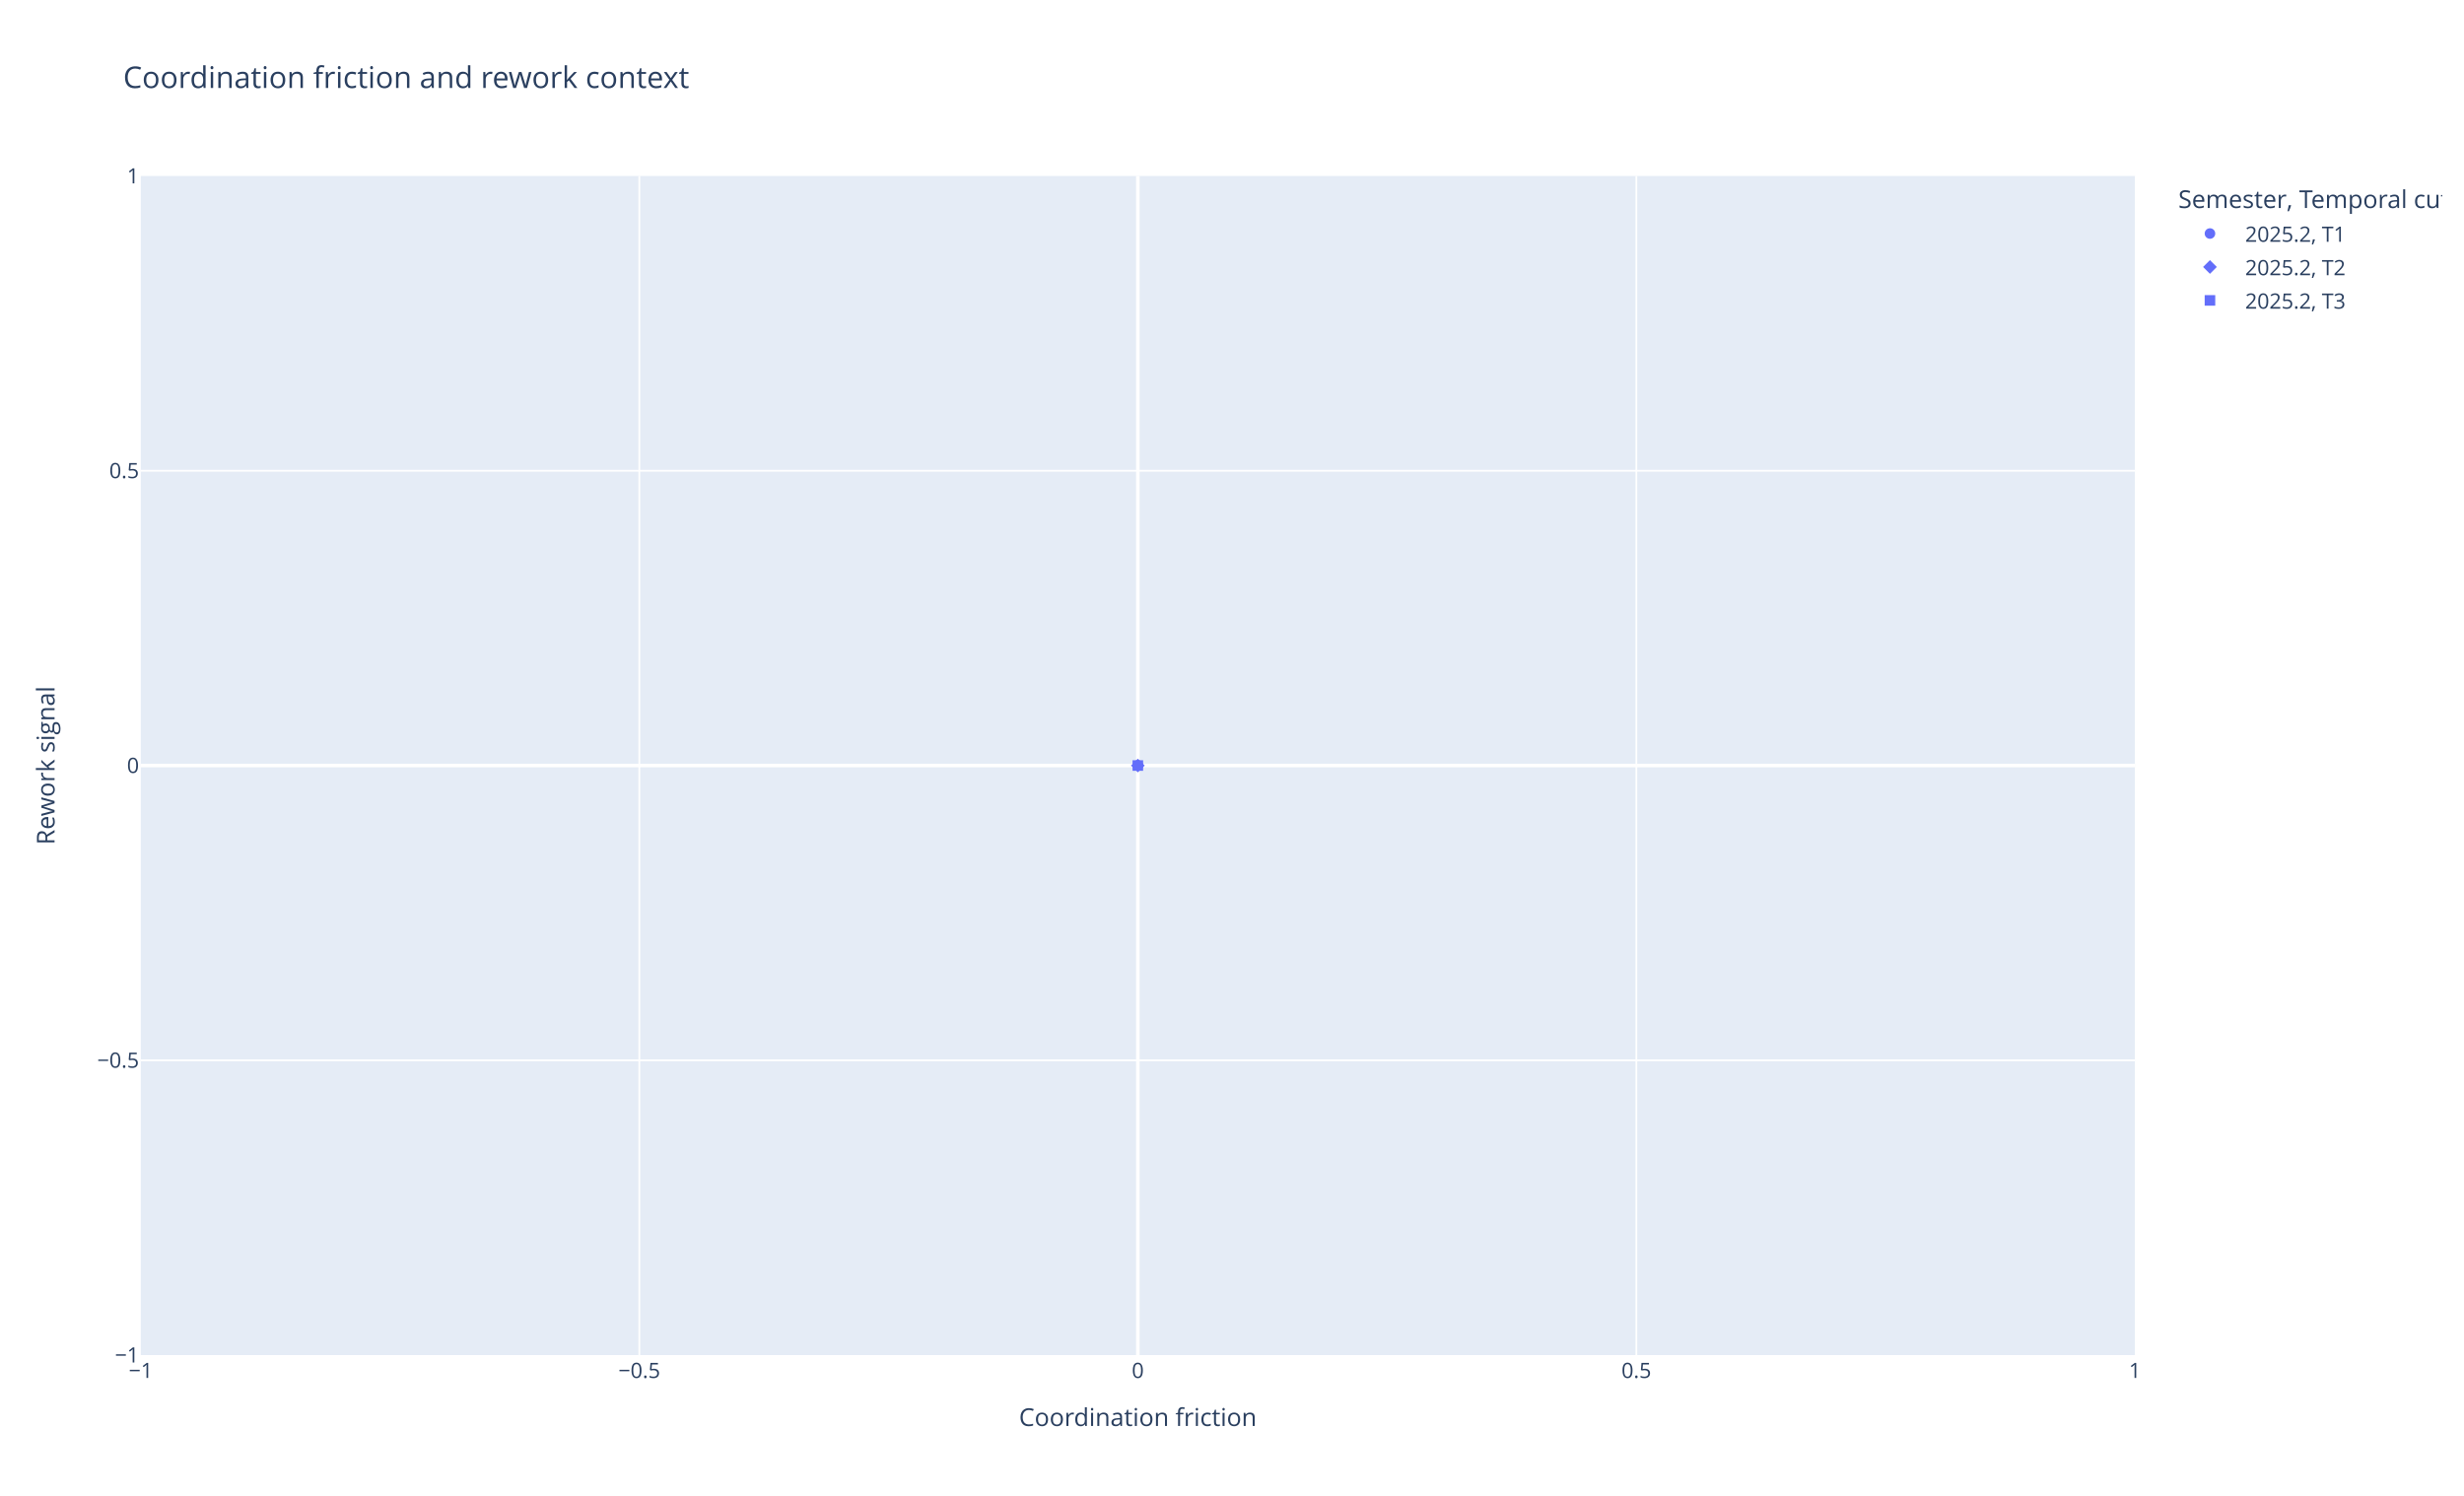
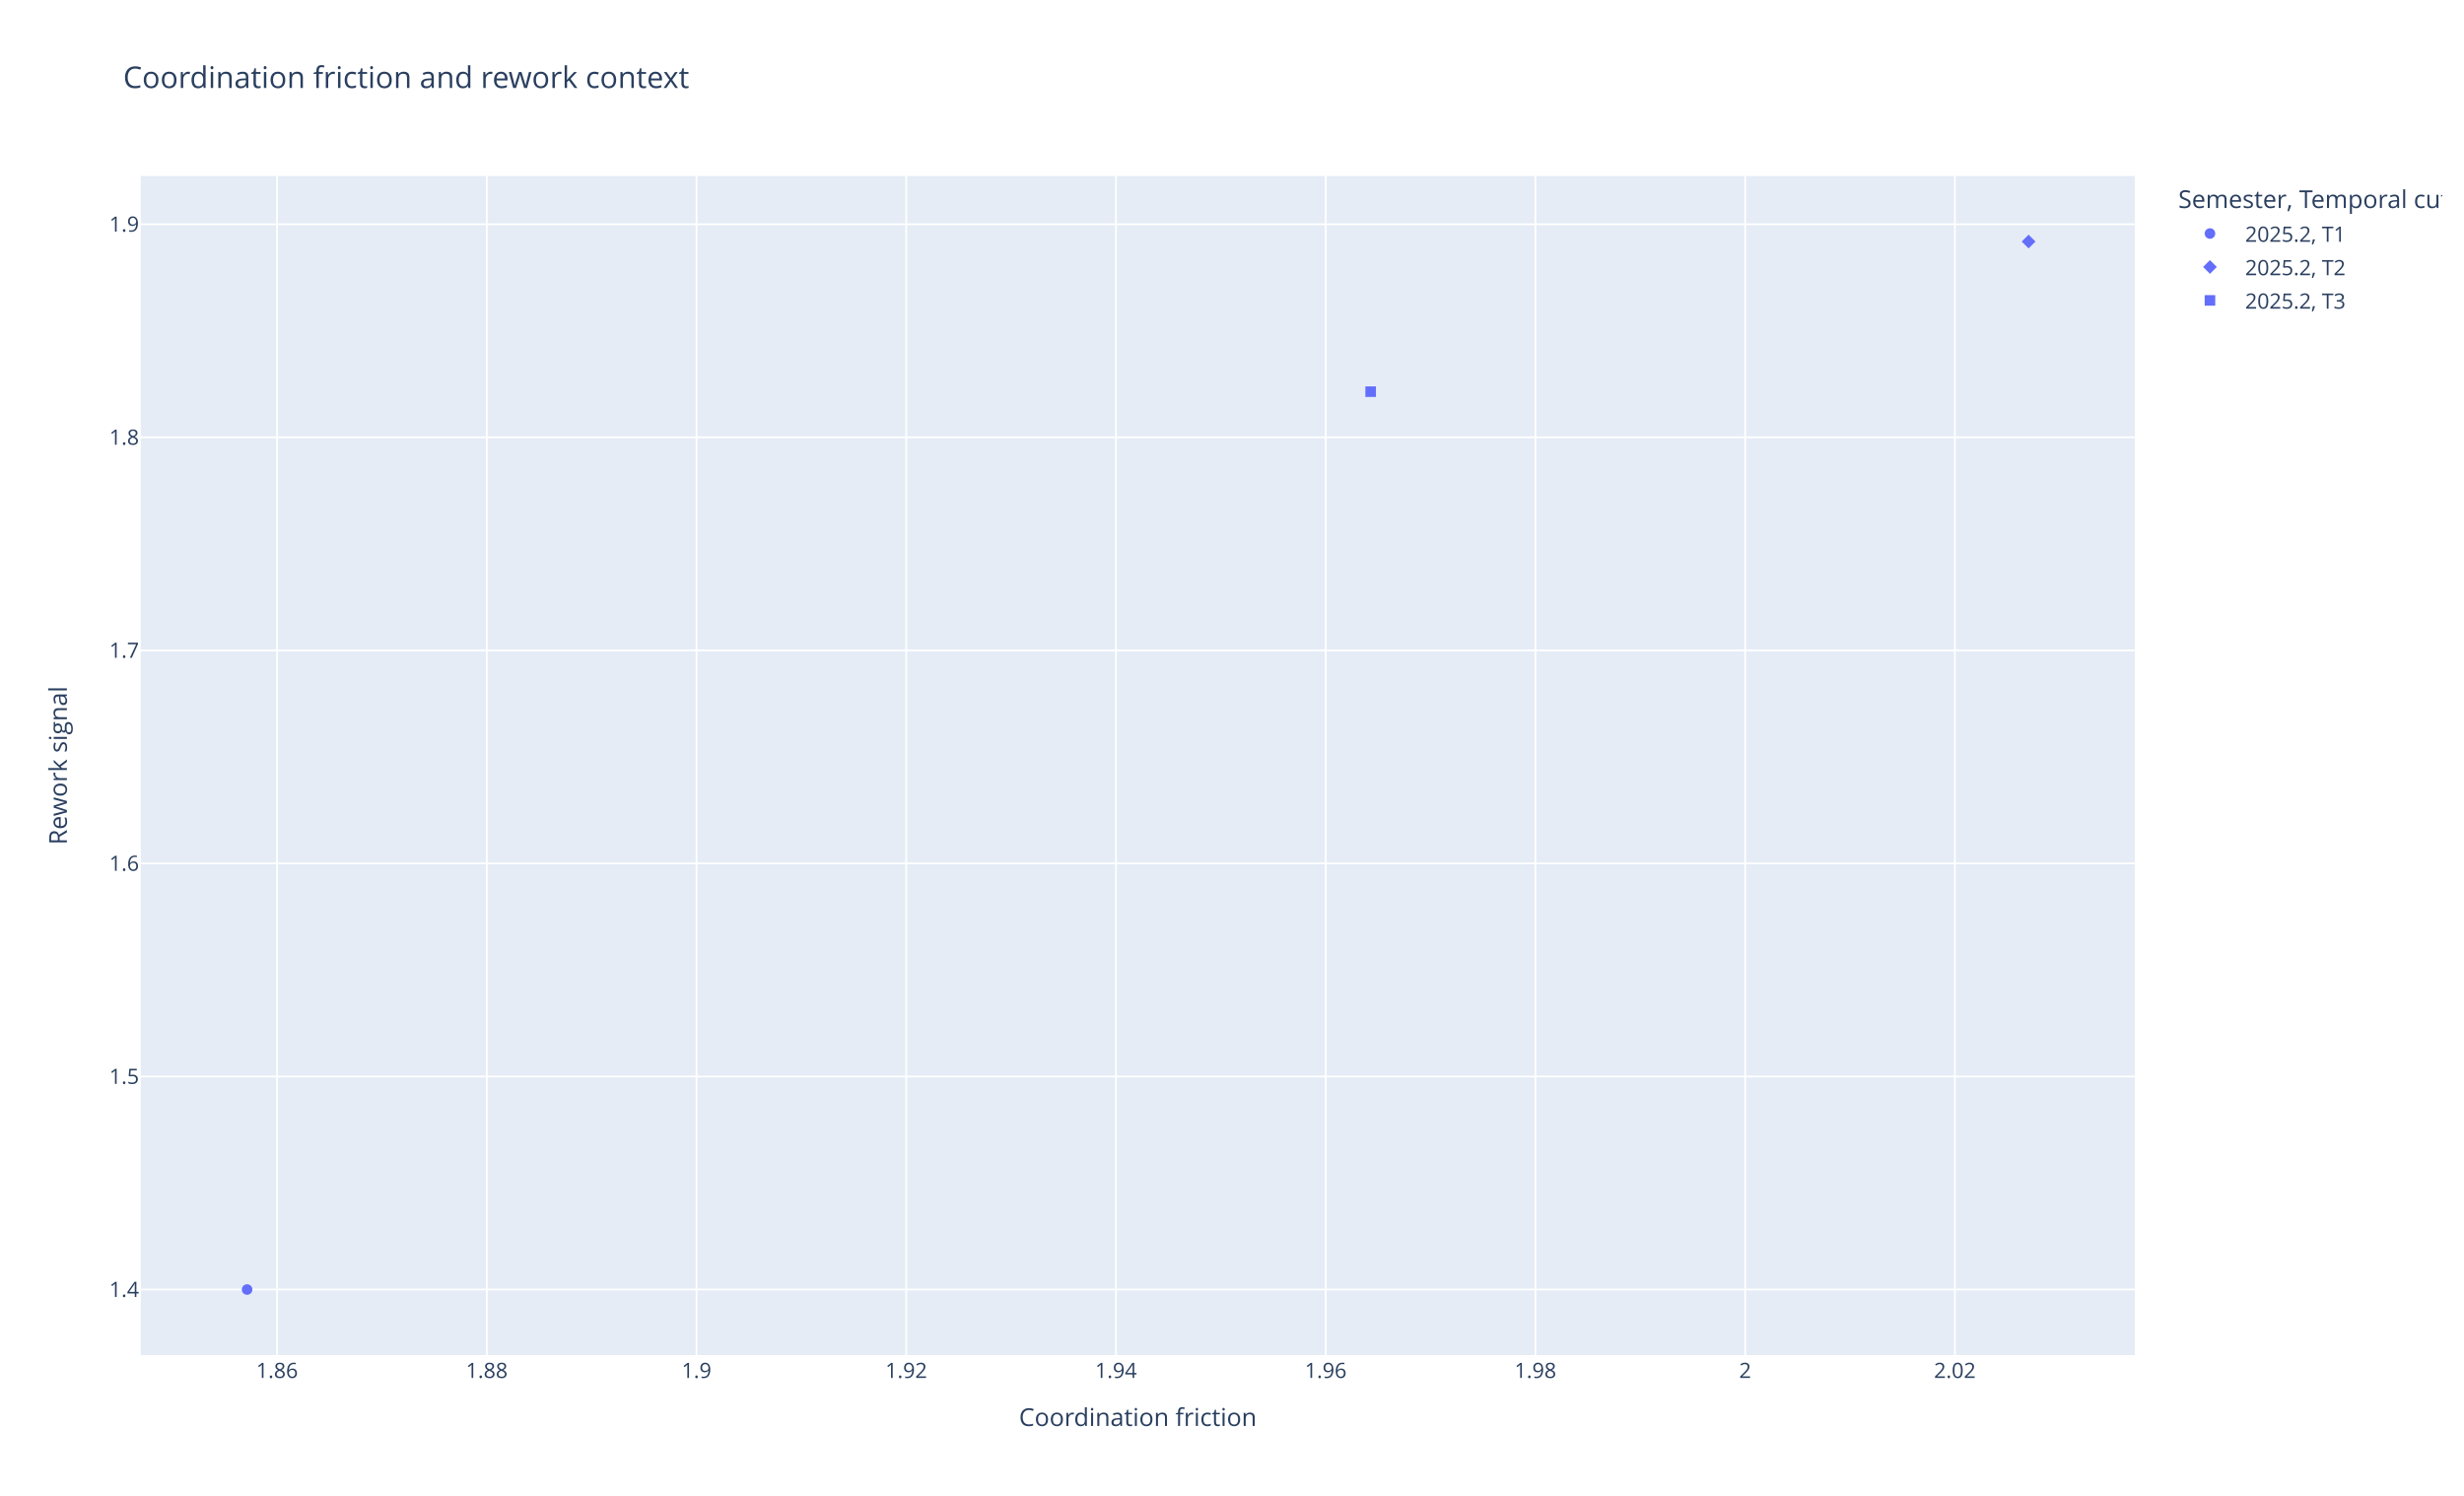
<svg xmlns="http://www.w3.org/2000/svg" class="main-svg" width="1400" height="850" style="" viewBox="0 0 1400 850">
  <rect x="0" y="0" width="1400" height="850" style="fill: rgb(255, 255, 255); fill-opacity: 1;" />
-   <defs id="defs-d12d23">
+   <defs id="defs-315cd1">
    <g class="clips">
-       <clipPath id="clipd12d23xyplot" class="plotclip">
+       <clipPath id="clip315cd1xyplot" class="plotclip">
        <rect width="1133" height="670" />
      </clipPath>
-       <clipPath class="axesclip" id="clipd12d23x">
+       <clipPath class="axesclip" id="clip315cd1x">
        <rect x="80" y="0" width="1133" height="850" />
      </clipPath>
-       <clipPath class="axesclip" id="clipd12d23y">
+       <clipPath class="axesclip" id="clip315cd1y">
        <rect x="0" y="100" width="1400" height="670" />
      </clipPath>
-       <clipPath class="axesclip" id="clipd12d23xy">
+       <clipPath class="axesclip" id="clip315cd1xy">
        <rect x="80" y="100" width="1133" height="670" />
      </clipPath>
    </g>
    <g class="gradients" />
    <g class="patterns" />
  </defs>
  <g class="bglayer">
    <rect class="bg" x="80" y="100" width="1133" height="670" style="fill: rgb(229, 236, 246); fill-opacity: 1; stroke-width: 0;" />
  </g>
  <g class="layer-below">
    <g class="imagelayer" />
    <g class="shapelayer" />
  </g>
  <g class="cartesianlayer">
    <g class="subplot xy">
      <g class="layer-subplot">
        <g class="shapelayer" />
        <g class="imagelayer" />
      </g>
      <g class="minor-gridlayer">
        <g class="x" />
        <g class="y" />
      </g>
      <g class="gridlayer">
        <g class="x">
-           <path class="xgrid crisp" transform="translate(363.25,0)" d="M0,100v670" style="stroke: rgb(255, 255, 255); stroke-opacity: 1; stroke-width: 1px;" />
-           <path class="xgrid crisp" transform="translate(929.75,0)" d="M0,100v670" style="stroke: rgb(255, 255, 255); stroke-opacity: 1; stroke-width: 1px;" />
+           <path class="xgrid crisp" transform="translate(157.42,0)" d="M0,100v670" style="stroke: rgb(255, 255, 255); stroke-opacity: 1; stroke-width: 1px;" />
+           <path class="xgrid crisp" transform="translate(276.59,0)" d="M0,100v670" style="stroke: rgb(255, 255, 255); stroke-opacity: 1; stroke-width: 1px;" />
+           <path class="xgrid crisp" transform="translate(395.75,0)" d="M0,100v670" style="stroke: rgb(255, 255, 255); stroke-opacity: 1; stroke-width: 1px;" />
+           <path class="xgrid crisp" transform="translate(514.91,0)" d="M0,100v670" style="stroke: rgb(255, 255, 255); stroke-opacity: 1; stroke-width: 1px;" />
+           <path class="xgrid crisp" transform="translate(634.08,0)" d="M0,100v670" style="stroke: rgb(255, 255, 255); stroke-opacity: 1; stroke-width: 1px;" />
+           <path class="xgrid crisp" transform="translate(753.24,0)" d="M0,100v670" style="stroke: rgb(255, 255, 255); stroke-opacity: 1; stroke-width: 1px;" />
+           <path class="xgrid crisp" transform="translate(872.4,0)" d="M0,100v670" style="stroke: rgb(255, 255, 255); stroke-opacity: 1; stroke-width: 1px;" />
+           <path class="xgrid crisp" transform="translate(991.57,0)" d="M0,100v670" style="stroke: rgb(255, 255, 255); stroke-opacity: 1; stroke-width: 1px;" />
+           <path class="xgrid crisp" transform="translate(1110.73,0)" d="M0,100v670" style="stroke: rgb(255, 255, 255); stroke-opacity: 1; stroke-width: 1px;" />
        </g>
        <g class="y">
-           <path class="ygrid crisp" transform="translate(0,602.5)" d="M80,0h1133" style="stroke: rgb(255, 255, 255); stroke-opacity: 1; stroke-width: 1px;" />
-           <path class="ygrid crisp" transform="translate(0,267.5)" d="M80,0h1133" style="stroke: rgb(255, 255, 255); stroke-opacity: 1; stroke-width: 1px;" />
-         </g>
-       </g>
-       <g class="zerolinelayer">
-         <path class="xzl zl crisp" transform="translate(646.5,0)" d="M0,100v670" style="stroke: rgb(255, 255, 255); stroke-opacity: 1; stroke-width: 2px;" />
-         <path class="yzl zl crisp" transform="translate(0,435)" d="M80,0h1133" style="stroke: rgb(255, 255, 255); stroke-opacity: 1; stroke-width: 2px;" />
-       </g>
+           <path class="ygrid crisp" transform="translate(0,732.75)" d="M80,0h1133" style="stroke: rgb(255, 255, 255); stroke-opacity: 1; stroke-width: 1px;" />
+           <path class="ygrid crisp" transform="translate(0,611.69)" d="M80,0h1133" style="stroke: rgb(255, 255, 255); stroke-opacity: 1; stroke-width: 1px;" />
+           <path class="ygrid crisp" transform="translate(0,490.62)" d="M80,0h1133" style="stroke: rgb(255, 255, 255); stroke-opacity: 1; stroke-width: 1px;" />
+           <path class="ygrid crisp" transform="translate(0,369.56)" d="M80,0h1133" style="stroke: rgb(255, 255, 255); stroke-opacity: 1; stroke-width: 1px;" />
+           <path class="ygrid crisp" transform="translate(0,248.5)" d="M80,0h1133" style="stroke: rgb(255, 255, 255); stroke-opacity: 1; stroke-width: 1px;" />
+           <path class="ygrid crisp" transform="translate(0,127.43)" d="M80,0h1133" style="stroke: rgb(255, 255, 255); stroke-opacity: 1; stroke-width: 1px;" />
+         </g>
+       </g>
+       <g class="zerolinelayer" />
      <path class="xlines-below" />
      <path class="ylines-below" />
      <g class="overlines-below" />
      <g class="xaxislayer-below" />
      <g class="yaxislayer-below" />
      <g class="overaxes-below" />
-       <g class="plot" transform="translate(80,100)" clip-path="url(#clipd12d23xyplot)">
+       <g class="plot" transform="translate(80,100)" clip-path="url(#clip315cd1xyplot)">
        <g class="scatterlayer mlayer">
-           <g class="trace scatter trace2e6c4d" style="stroke-miterlimit: 2; opacity: 1;">
+           <g class="trace scatter trace151dfe" style="stroke-miterlimit: 2; opacity: 1;">
            <g class="fills" />
            <g class="errorbars" />
            <g class="lines" />
            <g class="points">
-               <path class="point" transform="translate(566.5,335)" d="M3,0A3,3 0 1,1 0,-3A3,3 0 0,1 3,0Z" style="opacity: 1; stroke-width: 0px; fill: rgb(99, 110, 250); fill-opacity: 1;" />
+               <path class="point" transform="translate(60.4,632.75)" d="M3,0A3,3 0 1,1 0,-3A3,3 0 0,1 3,0Z" style="opacity: 1; stroke-width: 0px; fill: rgb(99, 110, 250); fill-opacity: 1;" />
            </g>
            <g class="text" />
          </g>
-           <g class="trace scatter trace90f24b" style="stroke-miterlimit: 2; opacity: 1;">
+           <g class="trace scatter tracea6d3d4" style="stroke-miterlimit: 2; opacity: 1;">
            <g class="fills" />
            <g class="errorbars" />
            <g class="lines" />
            <g class="points">
-               <path class="point" transform="translate(566.5,335)" d="M3.9,0L0,3.9L-3.9,0L0,-3.9Z" style="opacity: 1; stroke-width: 0px; fill: rgb(99, 110, 250); fill-opacity: 1;" />
+               <path class="point" transform="translate(1072.6,37.25)" d="M3.9,0L0,3.9L-3.9,0L0,-3.9Z" style="opacity: 1; stroke-width: 0px; fill: rgb(99, 110, 250); fill-opacity: 1;" />
            </g>
            <g class="text" />
          </g>
-           <g class="trace scatter tracee34765" style="stroke-miterlimit: 2; opacity: 1;">
+           <g class="trace scatter trace5f9897" style="stroke-miterlimit: 2; opacity: 1;">
            <g class="fills" />
            <g class="errorbars" />
            <g class="lines" />
            <g class="points">
-               <path class="point" transform="translate(566.5,335)" d="M3,3H-3V-3H3Z" style="opacity: 1; stroke-width: 0px; fill: rgb(99, 110, 250); fill-opacity: 1;" />
+               <path class="point" transform="translate(698.78,122.56)" d="M3,3H-3V-3H3Z" style="opacity: 1; stroke-width: 0px; fill: rgb(99, 110, 250); fill-opacity: 1;" />
            </g>
            <g class="text" />
          </g>
        </g>
      </g>
      <g class="overplot" />
      <path class="xlines-above crisp" d="M0,0" style="fill: none;" />
      <path class="ylines-above crisp" d="M0,0" style="fill: none;" />
      <g class="overlines-above" />
      <g class="xaxislayer-above">
        <g class="xtick">
-           <text text-anchor="middle" x="0" y="783" transform="translate(80,0)" style="font-family: 'Open Sans', verdana, arial, sans-serif; font-size: 12px; fill: rgb(42, 63, 95); fill-opacity: 1; white-space: pre; opacity: 1;">−1</text>
-         </g>
-         <g class="xtick">
-           <text text-anchor="middle" x="0" y="783" style="font-family: 'Open Sans', verdana, arial, sans-serif; font-size: 12px; fill: rgb(42, 63, 95); fill-opacity: 1; white-space: pre; opacity: 1;" transform="translate(363.25,0)">−0.5</text>
-         </g>
-         <g class="xtick">
-           <text text-anchor="middle" x="0" y="783" style="font-family: 'Open Sans', verdana, arial, sans-serif; font-size: 12px; fill: rgb(42, 63, 95); fill-opacity: 1; white-space: pre; opacity: 1;" transform="translate(646.5,0)">0</text>
-         </g>
-         <g class="xtick">
-           <text text-anchor="middle" x="0" y="783" style="font-family: 'Open Sans', verdana, arial, sans-serif; font-size: 12px; fill: rgb(42, 63, 95); fill-opacity: 1; white-space: pre; opacity: 1;" transform="translate(929.75,0)">0.5</text>
-         </g>
-         <g class="xtick">
-           <text text-anchor="middle" x="0" y="783" style="font-family: 'Open Sans', verdana, arial, sans-serif; font-size: 12px; fill: rgb(42, 63, 95); fill-opacity: 1; white-space: pre; opacity: 1;" transform="translate(1213,0)">1</text>
+           <text text-anchor="middle" x="0" y="783" transform="translate(157.42,0)" style="font-family: 'Open Sans', verdana, arial, sans-serif; font-size: 12px; fill: rgb(42, 63, 95); fill-opacity: 1; white-space: pre; opacity: 1;">1.86</text>
+         </g>
+         <g class="xtick">
+           <text text-anchor="middle" x="0" y="783" style="font-family: 'Open Sans', verdana, arial, sans-serif; font-size: 12px; fill: rgb(42, 63, 95); fill-opacity: 1; white-space: pre; opacity: 1;" transform="translate(276.59,0)">1.88</text>
+         </g>
+         <g class="xtick">
+           <text text-anchor="middle" x="0" y="783" style="font-family: 'Open Sans', verdana, arial, sans-serif; font-size: 12px; fill: rgb(42, 63, 95); fill-opacity: 1; white-space: pre; opacity: 1;" transform="translate(395.75,0)">1.9</text>
+         </g>
+         <g class="xtick">
+           <text text-anchor="middle" x="0" y="783" style="font-family: 'Open Sans', verdana, arial, sans-serif; font-size: 12px; fill: rgb(42, 63, 95); fill-opacity: 1; white-space: pre; opacity: 1;" transform="translate(514.91,0)">1.92</text>
+         </g>
+         <g class="xtick">
+           <text text-anchor="middle" x="0" y="783" style="font-family: 'Open Sans', verdana, arial, sans-serif; font-size: 12px; fill: rgb(42, 63, 95); fill-opacity: 1; white-space: pre; opacity: 1;" transform="translate(634.08,0)">1.94</text>
+         </g>
+         <g class="xtick">
+           <text text-anchor="middle" x="0" y="783" style="font-family: 'Open Sans', verdana, arial, sans-serif; font-size: 12px; fill: rgb(42, 63, 95); fill-opacity: 1; white-space: pre; opacity: 1;" transform="translate(753.24,0)">1.96</text>
+         </g>
+         <g class="xtick">
+           <text text-anchor="middle" x="0" y="783" style="font-family: 'Open Sans', verdana, arial, sans-serif; font-size: 12px; fill: rgb(42, 63, 95); fill-opacity: 1; white-space: pre; opacity: 1;" transform="translate(872.4,0)">1.98</text>
+         </g>
+         <g class="xtick">
+           <text text-anchor="middle" x="0" y="783" style="font-family: 'Open Sans', verdana, arial, sans-serif; font-size: 12px; fill: rgb(42, 63, 95); fill-opacity: 1; white-space: pre; opacity: 1;" transform="translate(991.57,0)">2</text>
+         </g>
+         <g class="xtick">
+           <text text-anchor="middle" x="0" y="783" style="font-family: 'Open Sans', verdana, arial, sans-serif; font-size: 12px; fill: rgb(42, 63, 95); fill-opacity: 1; white-space: pre; opacity: 1;" transform="translate(1110.73,0)">2.02</text>
        </g>
      </g>
      <g class="yaxislayer-above">
        <g class="ytick">
-           <text text-anchor="end" x="79" y="4.2" transform="translate(0,770)" style="font-family: 'Open Sans', verdana, arial, sans-serif; font-size: 12px; fill: rgb(42, 63, 95); fill-opacity: 1; white-space: pre; opacity: 1;">−1</text>
-         </g>
-         <g class="ytick">
-           <text text-anchor="end" x="79" y="4.2" style="font-family: 'Open Sans', verdana, arial, sans-serif; font-size: 12px; fill: rgb(42, 63, 95); fill-opacity: 1; white-space: pre; opacity: 1;" transform="translate(0,602.5)">−0.5</text>
-         </g>
-         <g class="ytick">
-           <text text-anchor="end" x="79" y="4.2" style="font-family: 'Open Sans', verdana, arial, sans-serif; font-size: 12px; fill: rgb(42, 63, 95); fill-opacity: 1; white-space: pre; opacity: 1;" transform="translate(0,435)">0</text>
-         </g>
-         <g class="ytick">
-           <text text-anchor="end" x="79" y="4.2" style="font-family: 'Open Sans', verdana, arial, sans-serif; font-size: 12px; fill: rgb(42, 63, 95); fill-opacity: 1; white-space: pre; opacity: 1;" transform="translate(0,267.5)">0.5</text>
-         </g>
-         <g class="ytick">
-           <text text-anchor="end" x="79" y="4.2" style="font-family: 'Open Sans', verdana, arial, sans-serif; font-size: 12px; fill: rgb(42, 63, 95); fill-opacity: 1; white-space: pre; opacity: 1;" transform="translate(0,100)">1</text>
+           <text text-anchor="end" x="79" y="4.2" transform="translate(0,732.75)" style="font-family: 'Open Sans', verdana, arial, sans-serif; font-size: 12px; fill: rgb(42, 63, 95); fill-opacity: 1; white-space: pre; opacity: 1;">1.4</text>
+         </g>
+         <g class="ytick">
+           <text text-anchor="end" x="79" y="4.2" style="font-family: 'Open Sans', verdana, arial, sans-serif; font-size: 12px; fill: rgb(42, 63, 95); fill-opacity: 1; white-space: pre; opacity: 1;" transform="translate(0,611.69)">1.5</text>
+         </g>
+         <g class="ytick">
+           <text text-anchor="end" x="79" y="4.2" style="font-family: 'Open Sans', verdana, arial, sans-serif; font-size: 12px; fill: rgb(42, 63, 95); fill-opacity: 1; white-space: pre; opacity: 1;" transform="translate(0,490.62)">1.6</text>
+         </g>
+         <g class="ytick">
+           <text text-anchor="end" x="79" y="4.2" style="font-family: 'Open Sans', verdana, arial, sans-serif; font-size: 12px; fill: rgb(42, 63, 95); fill-opacity: 1; white-space: pre; opacity: 1;" transform="translate(0,369.56)">1.7</text>
+         </g>
+         <g class="ytick">
+           <text text-anchor="end" x="79" y="4.2" style="font-family: 'Open Sans', verdana, arial, sans-serif; font-size: 12px; fill: rgb(42, 63, 95); fill-opacity: 1; white-space: pre; opacity: 1;" transform="translate(0,248.5)">1.8</text>
+         </g>
+         <g class="ytick">
+           <text text-anchor="end" x="79" y="4.2" style="font-family: 'Open Sans', verdana, arial, sans-serif; font-size: 12px; fill: rgb(42, 63, 95); fill-opacity: 1; white-space: pre; opacity: 1;" transform="translate(0,127.43)">1.9</text>
        </g>
      </g>
      <g class="overaxes-above" />
    </g>
  </g>
  <g class="polarlayer" />
  <g class="smithlayer" />
  <g class="ternarylayer" />
  <g class="geolayer" />
  <g class="funnelarealayer" />
  <g class="pielayer" />
  <g class="iciclelayer" />
  <g class="treemaplayer" />
  <g class="sunburstlayer" />
  <g class="glimages" />
-   <defs id="topdefs-d12d23">
+   <defs id="topdefs-315cd1">
    <g class="clips" />
-     <clipPath id="legendd12d23">
+     <clipPath id="legend315cd1">
      <rect width="152" height="86" x="0" y="0" />
    </clipPath>
  </defs>
  <g class="layer-above">
    <g class="imagelayer" />
    <g class="shapelayer" />
  </g>
  <g class="infolayer">
    <g class="legend" pointer-events="all" transform="translate(1235.66,100)">
      <rect class="bg" shape-rendering="crispEdges" width="152" height="86" x="0" y="0" style="stroke: rgb(68, 68, 68); stroke-opacity: 1; fill: rgb(255, 255, 255); fill-opacity: 1; stroke-width: 0px;" />
-       <g class="scrollbox" transform="" clip-path="url(#legendd12d23)">
+       <g class="scrollbox" transform="" clip-path="url(#legend315cd1)">
        <text class="legendtitletext" text-anchor="start" x="2" y="18.2" style="font-family: 'Open Sans', verdana, arial, sans-serif; font-size: 14px; fill: rgb(42, 63, 95); fill-opacity: 1; white-space: pre;">Semester, Temporal cut</text>
        <g class="groups" transform="">
          <g class="traces" transform="translate(0,32.7)" style="opacity: 1;">
            <text class="legendtext" text-anchor="start" x="40" y="4.68" style="font-family: 'Open Sans', verdana, arial, sans-serif; font-size: 12px; fill: rgb(42, 63, 95); fill-opacity: 1; white-space: pre;">2025.2, T1</text>
            <g class="layers" style="opacity: 1;">
              <g class="legendfill" />
              <g class="legendlines" />
              <g class="legendsymbols">
                <g class="legendpoints">
                  <path class="scatterpts" transform="translate(20,0)" d="M3,0A3,3 0 1,1 0,-3A3,3 0 0,1 3,0Z" style="opacity: 1; stroke-width: 0px; fill: rgb(99, 110, 250); fill-opacity: 1;" />
                </g>
              </g>
            </g>
            <rect class="legendtoggle" x="0" y="-9.5" width="97.703" height="19" style="fill: rgb(0, 0, 0); fill-opacity: 0;" />
          </g>
        </g>
        <g class="groups" transform="">
          <g class="traces" transform="translate(0,51.7)" style="opacity: 1;">
            <text class="legendtext" text-anchor="start" x="40" y="4.68" style="font-family: 'Open Sans', verdana, arial, sans-serif; font-size: 12px; fill: rgb(42, 63, 95); fill-opacity: 1; white-space: pre;">2025.2, T2</text>
            <g class="layers" style="opacity: 1;">
              <g class="legendfill" />
              <g class="legendlines" />
              <g class="legendsymbols">
                <g class="legendpoints">
                  <path class="scatterpts" transform="translate(20,0)" d="M3.9,0L0,3.9L-3.9,0L0,-3.9Z" style="opacity: 1; stroke-width: 0px; fill: rgb(99, 110, 250); fill-opacity: 1;" />
                </g>
              </g>
            </g>
            <rect class="legendtoggle" x="0" y="-9.5" width="97.703" height="19" style="fill: rgb(0, 0, 0); fill-opacity: 0;" />
          </g>
        </g>
        <g class="groups" transform="">
          <g class="traces" transform="translate(0,70.7)" style="opacity: 1;">
            <text class="legendtext" text-anchor="start" x="40" y="4.68" style="font-family: 'Open Sans', verdana, arial, sans-serif; font-size: 12px; fill: rgb(42, 63, 95); fill-opacity: 1; white-space: pre;">2025.2, T3</text>
            <g class="layers" style="opacity: 1;">
              <g class="legendfill" />
              <g class="legendlines" />
              <g class="legendsymbols">
                <g class="legendpoints">
                  <path class="scatterpts" transform="translate(20,0)" d="M3,3H-3V-3H3Z" style="opacity: 1; stroke-width: 0px; fill: rgb(99, 110, 250); fill-opacity: 1;" />
                </g>
              </g>
            </g>
            <rect class="legendtoggle" x="0" y="-9.5" width="97.703" height="19" style="fill: rgb(0, 0, 0); fill-opacity: 0;" />
          </g>
        </g>
      </g>
      <rect class="scrollbar" rx="20" ry="3" width="0" height="0" x="0" y="0" style="fill: rgb(128, 139, 164); fill-opacity: 1;" />
    </g>
    <g class="g-gtitle">
      <text class="gtitle" x="70" y="50" text-anchor="start" dy="0em" style="font-family: 'Open Sans', verdana, arial, sans-serif; font-size: 17px; fill: rgb(42, 63, 95); opacity: 1; font-weight: normal; white-space: pre;">Coordination friction and rework context</text>
    </g>
    <g class="g-xtitle">
      <text class="xtitle" x="646.5" y="810.3" text-anchor="middle" style="font-family: 'Open Sans', verdana, arial, sans-serif; font-size: 14px; fill: rgb(42, 63, 95); opacity: 1; font-weight: normal; white-space: pre;">Coordination friction</text>
    </g>
    <g class="g-ytitle">
-       <text class="ytitle" transform="rotate(-90,30.99688,435)" x="30.997" y="435" text-anchor="middle" style="font-family: 'Open Sans', verdana, arial, sans-serif; font-size: 14px; fill: rgb(42, 63, 95); opacity: 1; font-weight: normal; white-space: pre;">Rework signal</text>
+       <text class="ytitle" transform="rotate(-90,38.0125,435)" x="38.013" y="435" text-anchor="middle" style="font-family: 'Open Sans', verdana, arial, sans-serif; font-size: 14px; fill: rgb(42, 63, 95); opacity: 1; font-weight: normal; white-space: pre;">Rework signal</text>
    </g>
  </g>
</svg>
